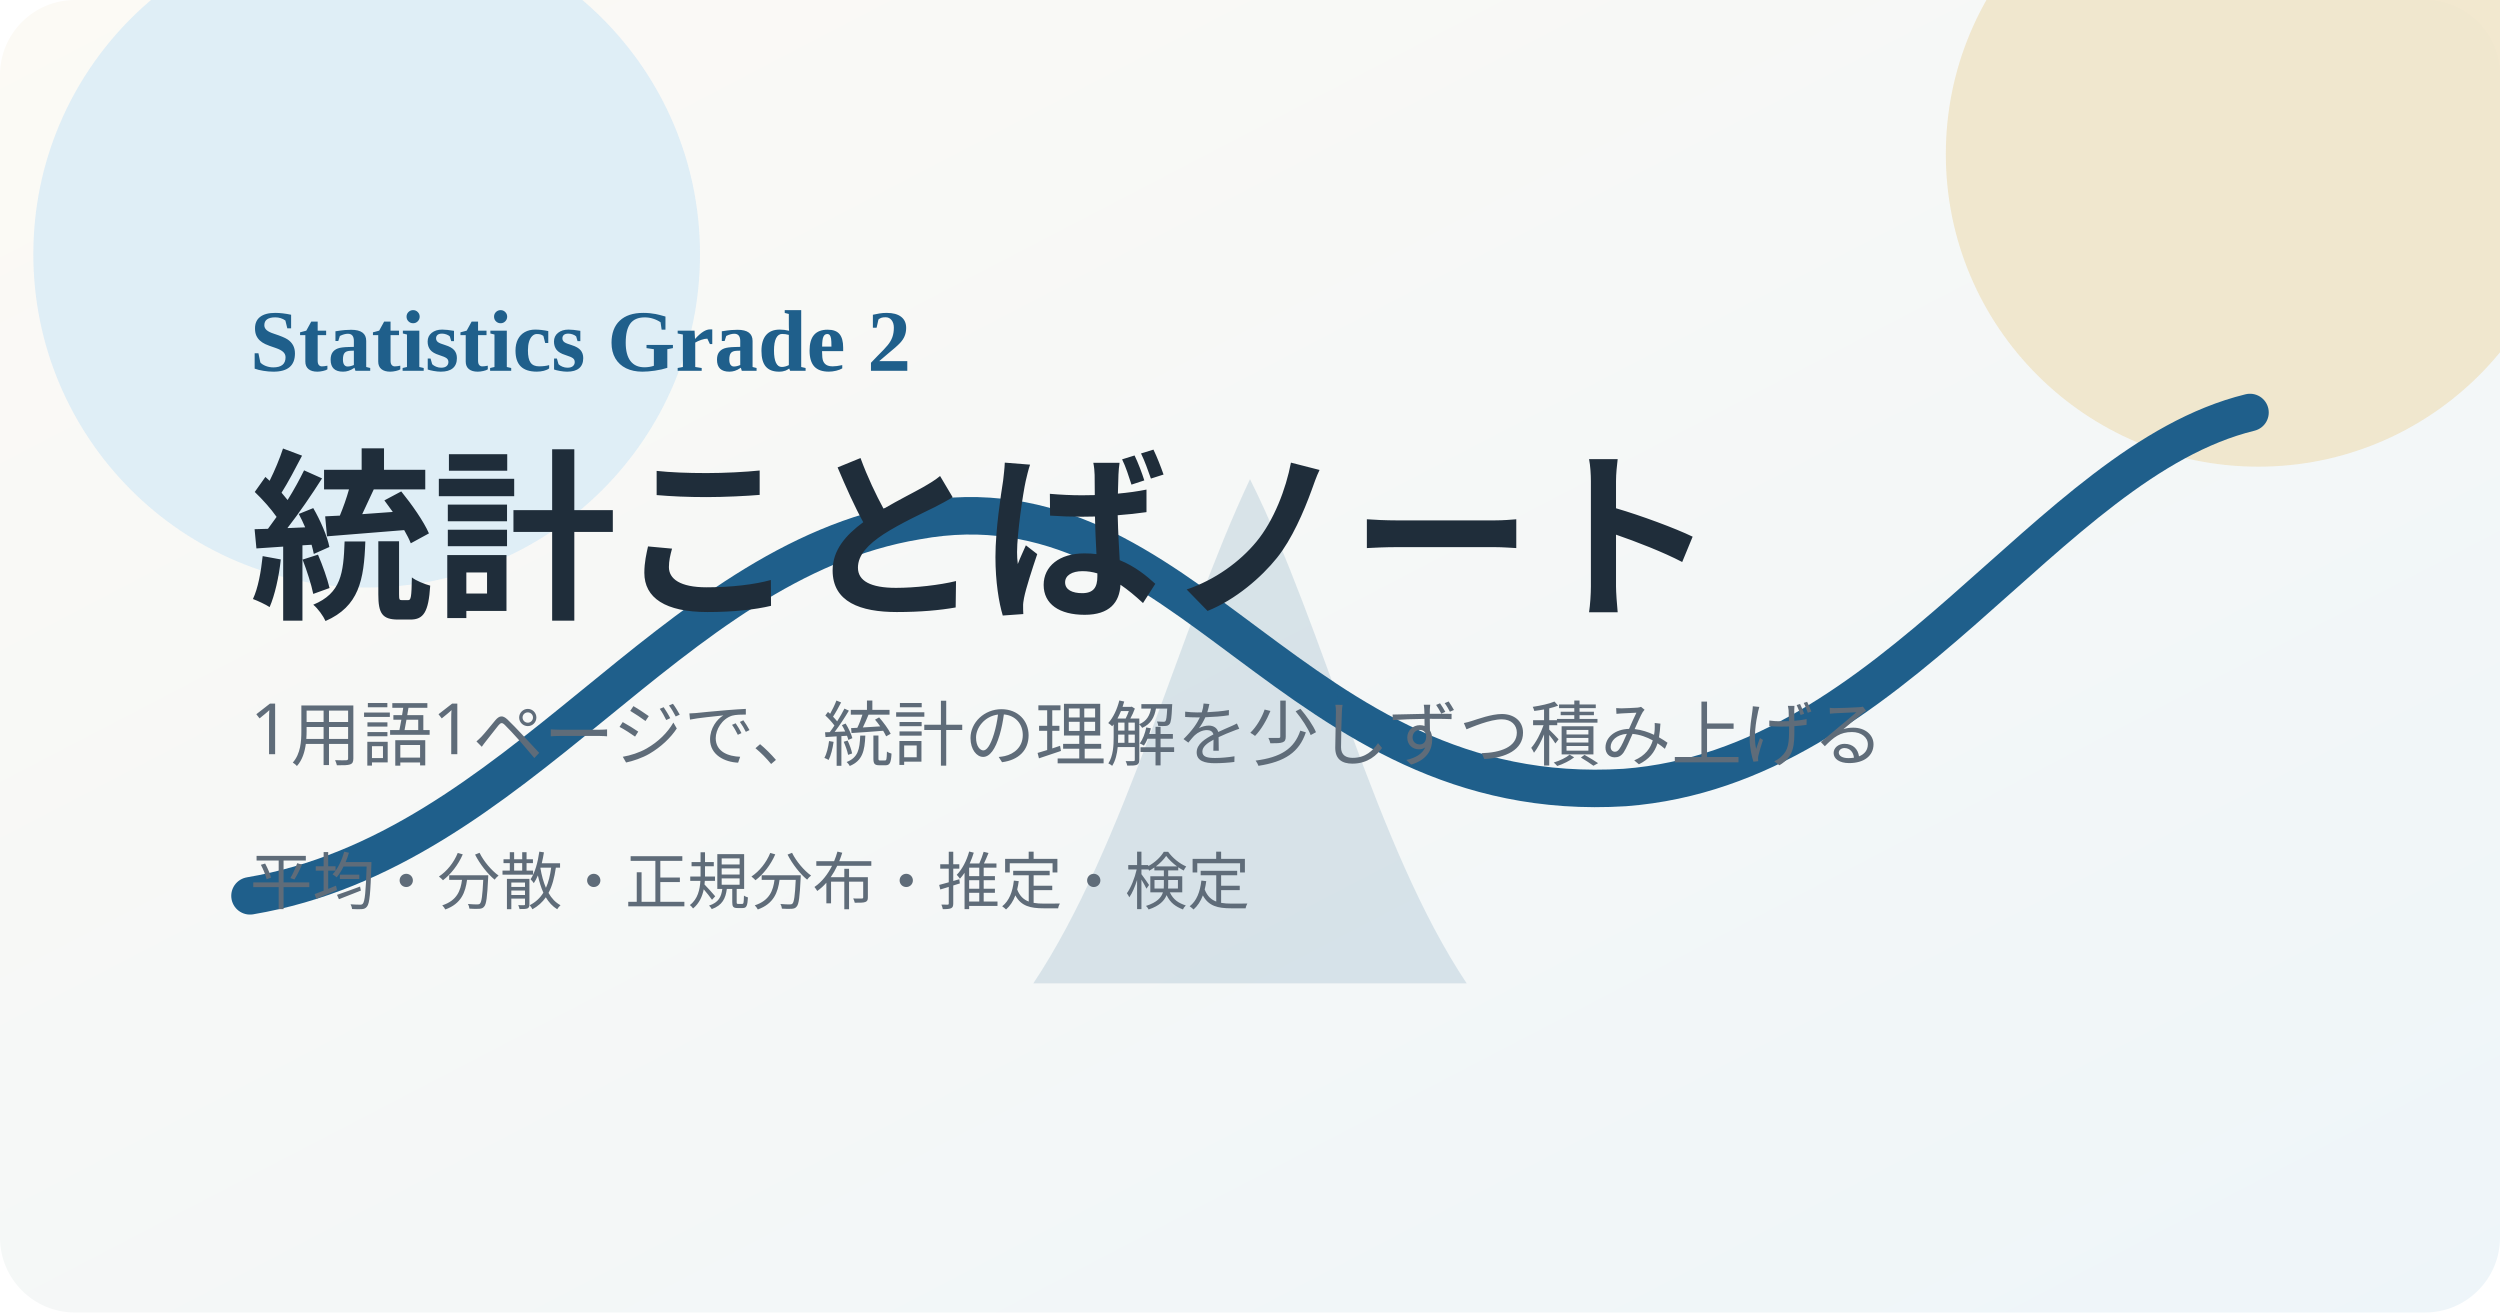
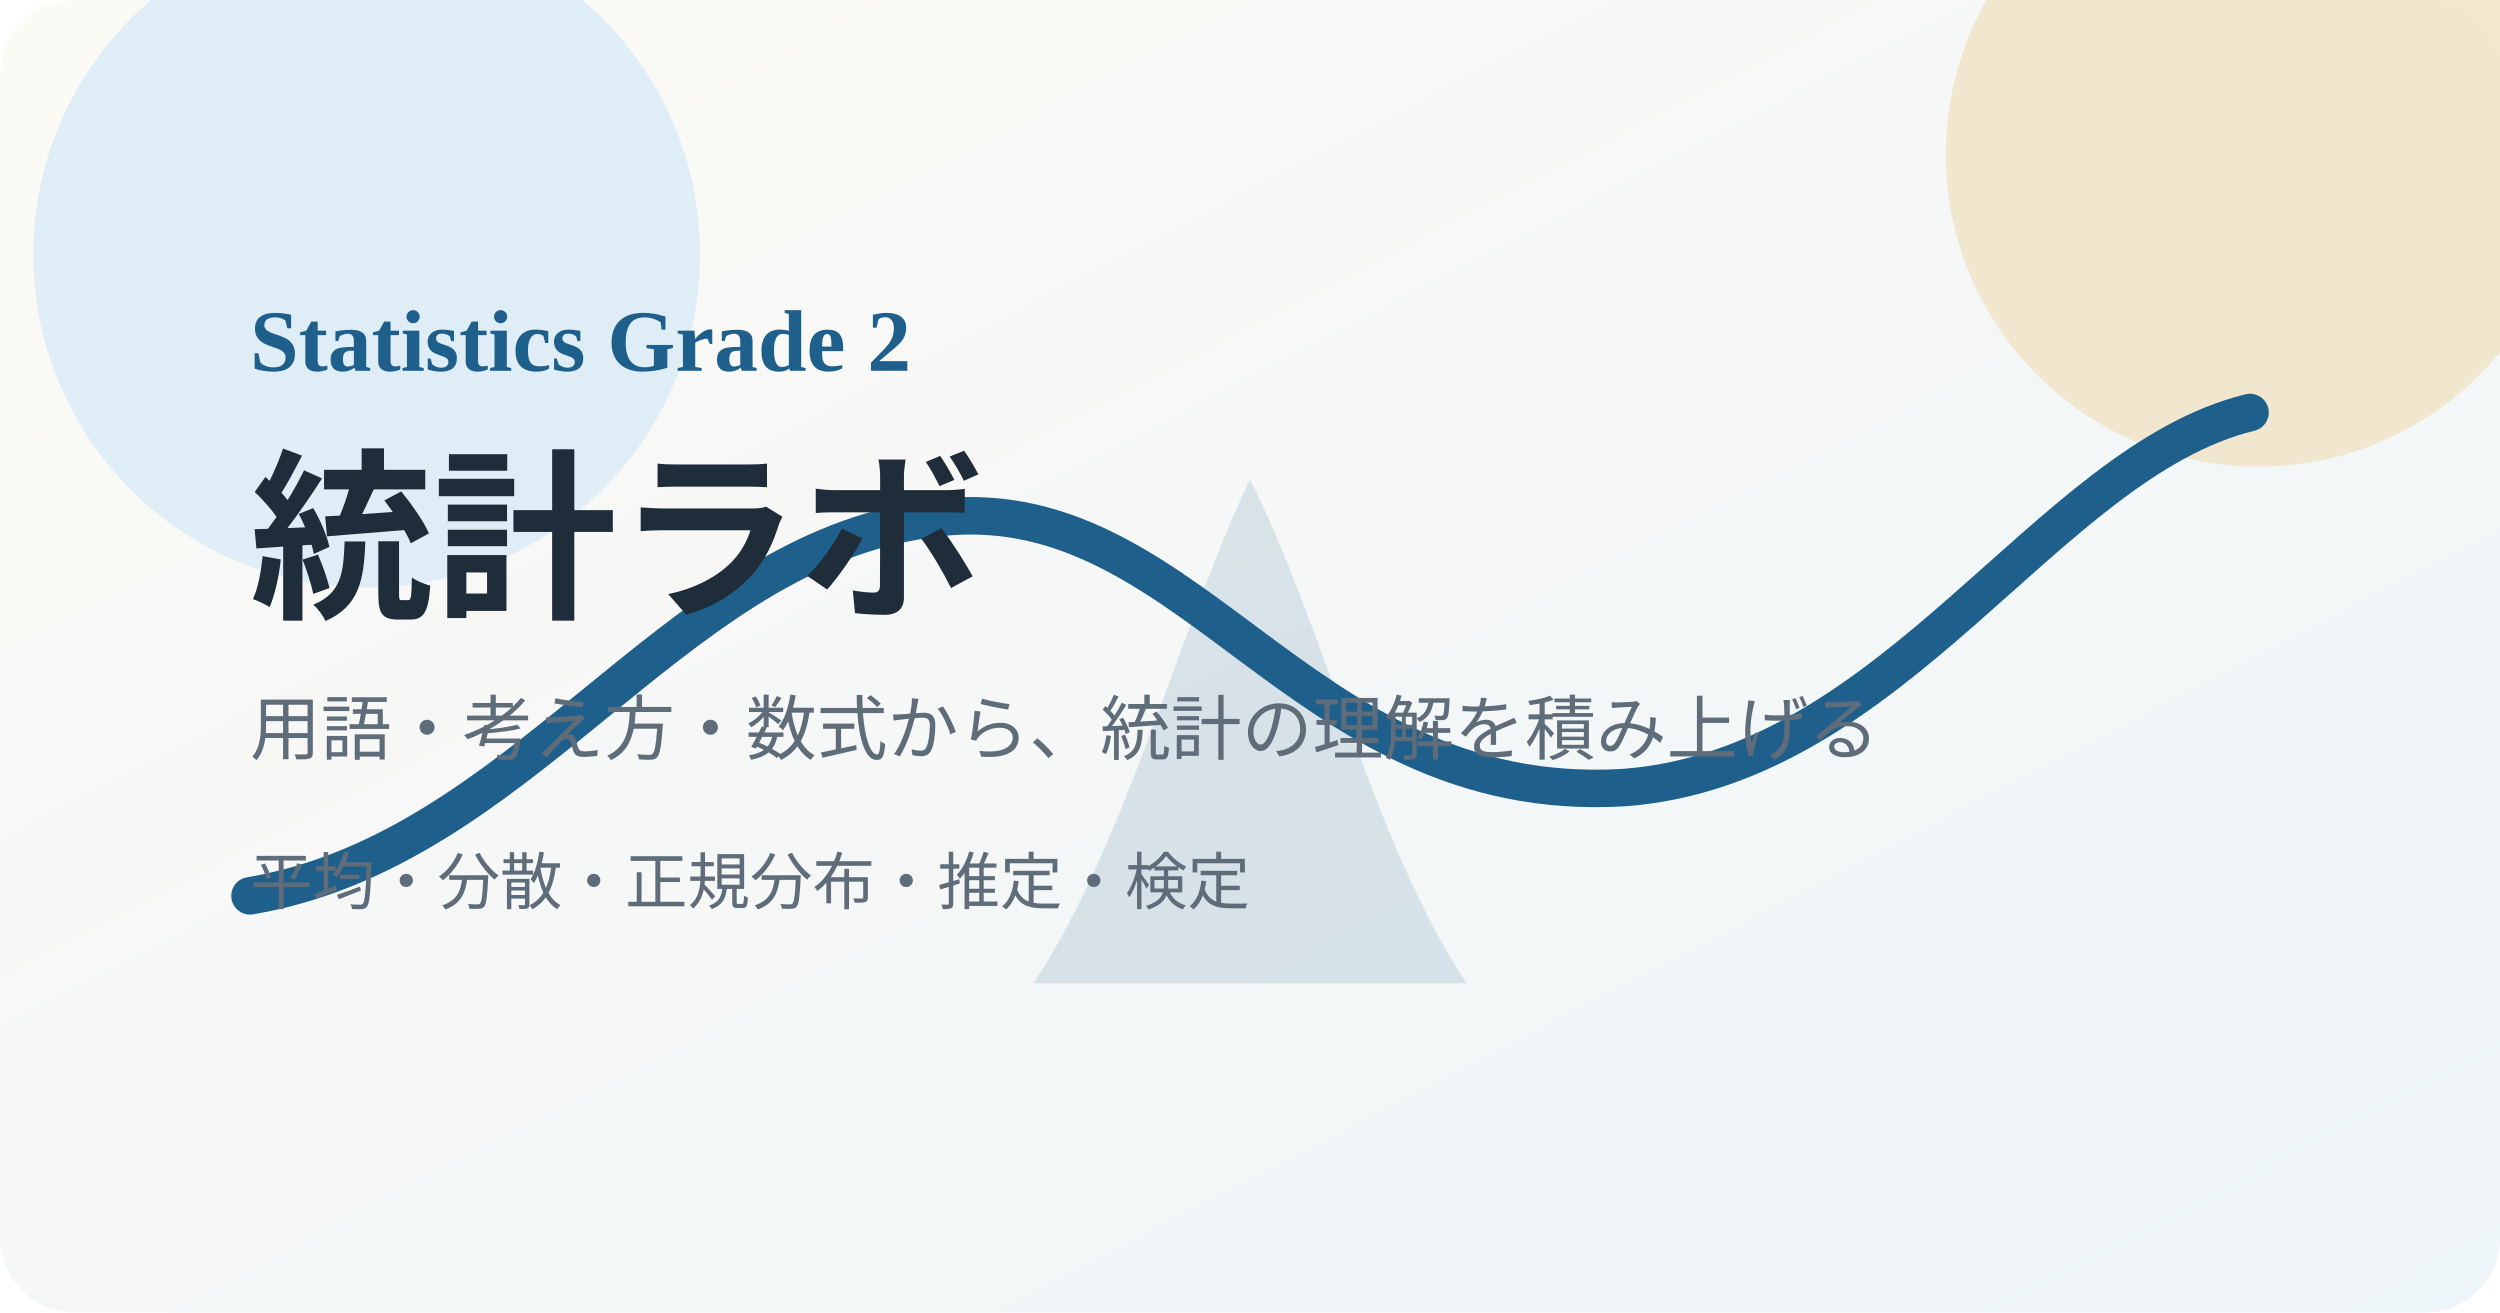
<svg xmlns="http://www.w3.org/2000/svg" viewBox="0 0 1200 630" role="img" aria-labelledby="title desc">
  <defs>
    <linearGradient id="bg" x1="0" x2="1" y1="0" y2="1">
      <stop offset="0%" stop-color="#fcfaf5" />
      <stop offset="100%" stop-color="#eef5f9" />
    </linearGradient>
  </defs>
  <rect width="1200" height="630" rx="36" fill="url(#bg)" />
  <circle cx="176" cy="122" r="160" fill="#d9ebf6" opacity="0.82" />
  <circle cx="1084" cy="74" r="150" fill="#efe3c4" opacity="0.82" />
  <path d="M120 430 C250 408, 320 270, 440 250 C570 226, 620 388, 780 378 C910 368, 982 222, 1080 198" fill="none" stroke="#1f5f8b" stroke-width="18" stroke-linecap="round" />
  <path d="M496 472 C540 406, 566 302, 600 230 C636 302, 660 406, 704 472 Z" fill="#1f5f8b" opacity="0.14" />
  <text x="120" y="178" fill="#1f5f8b" font-family="'Iowan Old Style','Times New Roman',serif" font-size="42" font-weight="700">Statistics Grade 2</text>
-   <text x="120" y="290" fill="#1f2d3a" font-family="'Iowan Old Style','Times New Roman',serif" font-size="88" font-weight="700">統計ことばノート</text>
-   <text x="120" y="362" fill="#5f6c79" font-family="'Hiragino Sans','Yu Gothic',sans-serif" font-size="34">1用語1ページで、統計の理解を少しずつ積み上げる</text>
+   <text x="120" y="290" fill="#1f2d3a" font-family="'Iowan Old Style','Times New Roman',serif" font-size="88" font-weight="700">統計ラボ</text>
+   <text x="120" y="362" fill="#5f6c79" font-family="'Hiragino Sans','Yu Gothic',sans-serif" font-size="34">用語・考え方・数式から、統計の理解を積み上げる</text>
  <text x="120" y="434" fill="#5f6c79" font-family="'Hiragino Sans','Yu Gothic',sans-serif" font-size="30">平均・分散・正規分布・推定・検定</text>
</svg>
